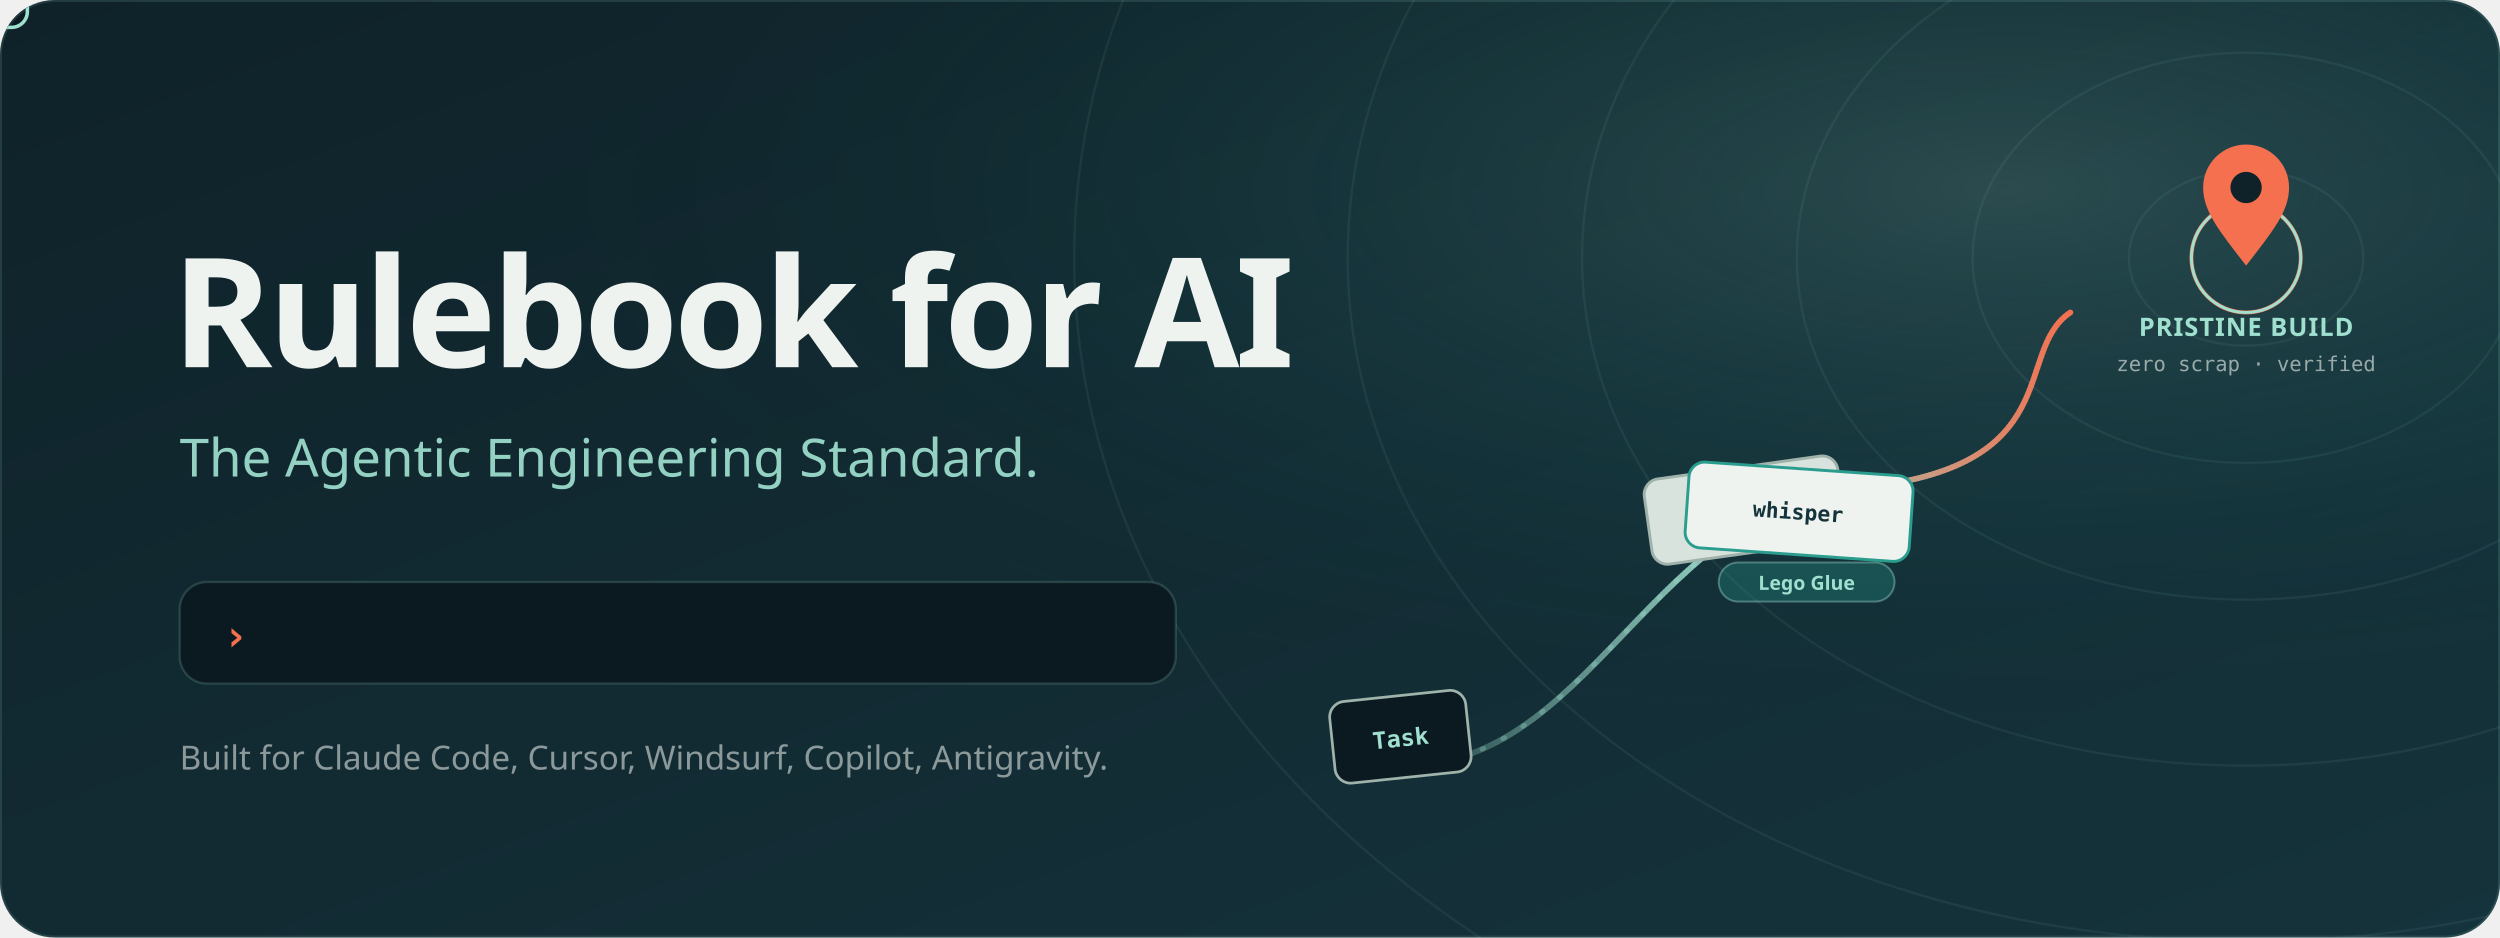
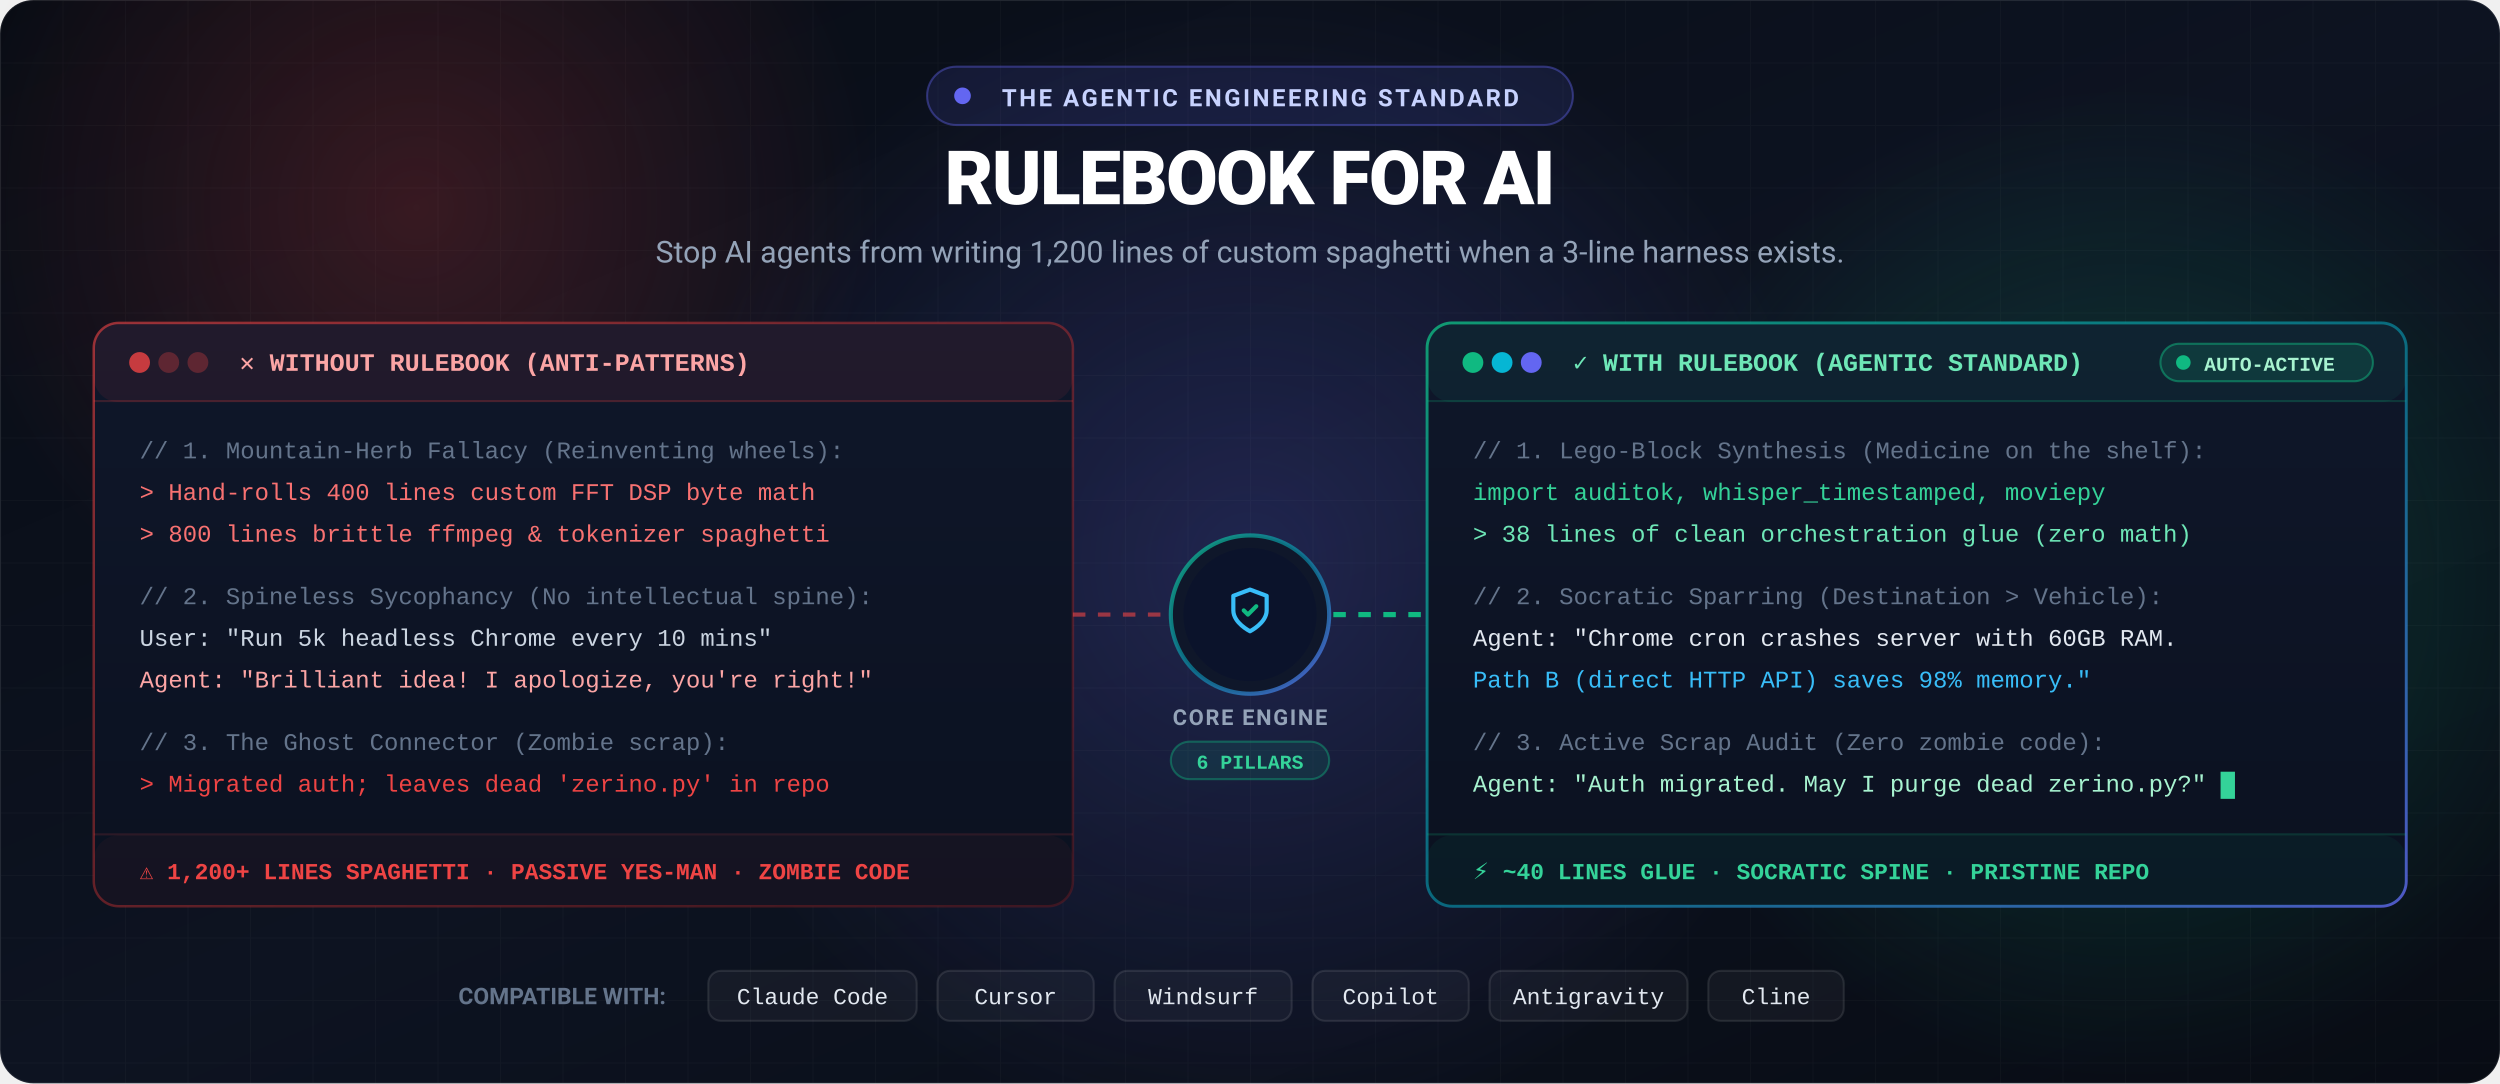
- <svg xmlns="http://www.w3.org/2000/svg" viewBox="0 0 1280 480" width="1280" height="480" role="img" aria-labelledby="t d">
+ <svg xmlns="http://www.w3.org/2000/svg" viewBox="0 0 1200 520" width="1200" height="520" role="img" aria-labelledby="title desc">
+   <defs>
+     <linearGradient id="bgGrad" x1="0%" y1="0%" x2="100%" y2="100%">
+       <stop offset="0%" stop-color="#080C14" />
+       <stop offset="50%" stop-color="#0D1321" />
+       <stop offset="100%" stop-color="#080C14" />
+     </linearGradient>
+     <linearGradient id="cardBg" x1="0%" y1="0%" x2="0%" y2="100%">
+       <stop offset="0%" stop-color="#0F172A" />
+       <stop offset="100%" stop-color="#0B1120" />
+     </linearGradient>
+     <radialGradient id="cyanGlow" cx="50%" cy="50%" r="50%">
+       <stop offset="0%" stop-color="#06B6D4" stop-opacity="0.25" />
+       <stop offset="100%" stop-color="#06B6D4" stop-opacity="0" />
+     </radialGradient>
+     <radialGradient id="emeraldGlow" cx="50%" cy="50%" r="50%">
+       <stop offset="0%" stop-color="#10B981" stop-opacity="0.25" />
+       <stop offset="100%" stop-color="#10B981" stop-opacity="0" />
+     </radialGradient>
+     <radialGradient id="indigoGlow" cx="50%" cy="50%" r="50%">
+       <stop offset="0%" stop-color="#6366F1" stop-opacity="0.22" />
+       <stop offset="100%" stop-color="#6366F1" stop-opacity="0" />
+     </radialGradient>
+     <radialGradient id="redGlow" cx="50%" cy="50%" r="50%">
+       <stop offset="0%" stop-color="#EF4444" stop-opacity="0.2" />
+       <stop offset="100%" stop-color="#EF4444" stop-opacity="0" />
+     </radialGradient>
+     <linearGradient id="standardBorder" x1="0%" y1="0%" x2="100%" y2="100%">
+       <stop offset="0%" stop-color="#10B981" stop-opacity="0.8" />
+       <stop offset="50%" stop-color="#06B6D4" stop-opacity="0.5" />
+       <stop offset="100%" stop-color="#6366F1" stop-opacity="0.8" />
+     </linearGradient>
+     <linearGradient id="antiBorder" x1="0%" y1="0%" x2="100%" y2="100%">
+       <stop offset="0%" stop-color="#EF4444" stop-opacity="0.6" />
+       <stop offset="100%" stop-color="#991B1B" stop-opacity="0.3" />
+     </linearGradient>
+     <pattern id="grid" width="30" height="30" patternUnits="userSpaceOnUse">
+       <path d="M 30 0 L 0 0 0 30" fill="none" stroke="rgba(255, 255, 255, 0.025)" stroke-width="1" />
+     </pattern>
+   </defs>
  <style>
-     .contours{transform-box:view-box;transform-origin:1150px 132px;animation:spin 160s linear infinite}
-     .flow{animation:flow 1.6s linear infinite}
-     .trail{animation:trail 9s cubic-bezier(.45,.05,.4,1) infinite}
-     .pip{offset-path:path("M 700 390 C 810 410, 840 260, 950 250 S 1030 180, 1060 160");offset-rotate:0deg;animation:fly 9s cubic-bezier(.45,.05,.4,1) infinite}
-     .bob{animation:bob 1.1s ease-in-out infinite alternate}
-     .ring{transform-box:fill-box;transform-origin:center;animation:ring 9s ease-out infinite}
-     .ring2{animation-delay:.35s}
-     .pin{transform-box:fill-box;transform-origin:50% 100%;animation:land 9s ease-out infinite}
-     .cmd{opacity:0}
-     .caret{animation:blink 1s steps(1) infinite}
-     .rise{animation:rise 1.2s cubic-bezier(.2,.7,.2,1) both}
-     .d1{animation-delay:.15s}.d2{animation-delay:.3s}
-     @keyframes spin{to{transform:rotate(360deg)}}
-     @keyframes flow{to{stroke-dashoffset:-24}}
-     @keyframes fly{0%{offset-distance:0%;opacity:0}6%{opacity:1}70%{offset-distance:100%;opacity:1}78%,100%{offset-distance:100%;opacity:0}}
-     @keyframes trail{0%{stroke-dashoffset:1;opacity:.9}70%{stroke-dashoffset:0;opacity:.9}90%,100%{stroke-dashoffset:0;opacity:0}}
-     @keyframes bob{from{transform:translateY(-4px)}to{transform:translateY(4px)}}
-     @keyframes ring{0%,68%{transform:scale(.2);opacity:0}72%{opacity:.8}96%,100%{transform:scale(2.6);opacity:0}}
-     @keyframes land{0%,68%{transform:scale(1)}72%{transform:scale(1.22)}78%,100%{transform:scale(1)}}
-     @keyframes show{0%,14.67%{opacity:1}16.67%,100%{opacity:0}}
-     @keyframes blink{50%{opacity:0}}
-     @keyframes rise{from{opacity:0;transform:translateY(14px)}to{opacity:1;transform:none}}
+     .font-sans { font-family: -apple-system, BlinkMacSystemFont, "Segoe UI", Roboto, "Helvetica Neue", Arial, sans-serif; }
+     .font-mono { font-family: ui-monospace, SFMono-Regular, Menlo, Monaco, Consolas, "Liberation Mono", "Courier New", monospace; }

-     .c0{animation:show 18.0s linear 0s infinite}.v0{animation:t0 18.0s 0s infinite}@keyframes t0{0%{transform:translateX(0);animation-timing-function:steps(24,end)}3.3%,100%{transform:translateX(300px)}}
-     .c1{animation:show 18.0s linear 3s infinite}.v1{animation:t1 18.0s 3s infinite}@keyframes t1{0%{transform:translateX(0);animation-timing-function:steps(20,end)}3.3%,100%{transform:translateX(250px)}}
-     .c2{animation:show 18.0s linear 6s infinite}.v2{animation:t2 18.0s 6s infinite}@keyframes t2{0%{transform:translateX(0);animation-timing-function:steps(22,end)}3.3%,100%{transform:translateX(270px)}}
-     .c3{animation:show 18.0s linear 9s infinite}.v3{animation:t3 18.0s 9s infinite}@keyframes t3{0%{transform:translateX(0);animation-timing-function:steps(25,end)}3.3%,100%{transform:translateX(310px)}}
-     .c4{animation:show 18.0s linear 12s infinite}.v4{animation:t4 18.0s 12s infinite}@keyframes t4{0%{transform:translateX(0);animation-timing-function:steps(19,end)}3.3%,100%{transform:translateX(240px)}}
-     .c5{animation:show 18.0s linear 15s infinite}.v5{animation:t5 18.0s 15s infinite}@keyframes t5{0%{transform:translateX(0);animation-timing-function:steps(19,end)}3.3%,100%{transform:translateX(240px)}}
+     /* Animations */
+     @keyframes pulseGlow {
+       0%, 100% { transform: scale(1); opacity: 0.8; }
+       50% { transform: scale(1.08); opacity: 1; }
+     }
+     @keyframes streamDash {
+       to { stroke-dashoffset: -40; }
+     }
+     @keyframes cursorBlink {
+       0%, 49% { opacity: 1; }
+       50%, 100% { opacity: 0; }
+     }
+     @keyframes badgePulse {
+       0%, 100% { opacity: 0.4; }
+       50% { opacity: 1; }
+     }
+     @keyframes floatSlow {
+       0%, 100% { transform: translateY(0px); }
+       50% { transform: translateY(-4px); }
+     }

-     @media (prefers-reduced-motion: reduce){*{animation:none!important}}
-     @media (prefers-reduced-motion: reduce){.c0{opacity:1}.v0{transform:translateX(300px)}.pip{offset-distance:62%}.trail{stroke-dashoffset:0}}
+     .pulse-glow { animation: pulseGlow 6s ease-in-out infinite; transform-origin: center; }
+     .stream-line { stroke-dasharray: 6 6; animation: streamDash 1.4s linear infinite; }
+     .cursor { animation: cursorBlink 1s infinite; }
+     .live-dot { animation: badgePulse 2s ease-in-out infinite; }
+     .floating-core { animation: floatSlow 4s ease-in-out infinite; }
+ 
+     @media (prefers-reduced-motion: reduce) {
+       .stream-line, .cursor, .live-dot, .floating-core, .pulse-glow { animation: none !important; }
+     }
  </style>
-   <defs>
-     <linearGradient id="bg" x1="0" y1="0" x2="1" y2="1">
-       <stop offset="0" stop-color="#0F2229" />
-       <stop offset="1" stop-color="#15333C" />
-     </linearGradient>
-     <radialGradient id="glow" cx="0.8" cy="0.2" r="0.6">
-       <stop offset="0" stop-color="#9FE0CF" stop-opacity=".18" />
-       <stop offset="60%" stop-color="#2A9D8F" stop-opacity=".06" />
-       <stop offset="100%" stop-color="#0F2229" stop-opacity="0" />
-     </radialGradient>
-     <linearGradient id="trailg" x1="0" y1="0" x2="1" y2="0">
-       <stop offset="0" stop-color="#9FE0CF" stop-opacity="0" />
-       <stop offset="50%" stop-color="#9FE0CF" stop-opacity=".9" />
-       <stop offset="100%" stop-color="#F4704F" stop-opacity="1" />
-     </linearGradient>
-     <clipPath id="card">
-       <rect width="1280" height="480" rx="28" />
-     </clipPath>
-   </defs>
-   <g clip-path="url(#card)">
-     <rect width="1280" height="480" fill="url(#bg)" />
-     <rect width="1280" height="480" fill="url(#glow)" />
-     <g class="contours" fill="none" stroke="#9FE0CF" stroke-opacity=".075" stroke-width="1.2">
-       <ellipse cx="1150" cy="132" rx="60" ry="45" />
-       <ellipse cx="1150" cy="132" rx="140" ry="105" />
-       <ellipse cx="1150" cy="132" rx="230" ry="175" />
-       <ellipse cx="1150" cy="132" rx="340" ry="260" />
-       <ellipse cx="1150" cy="132" rx="460" ry="350" />
-       <ellipse cx="1150" cy="132" rx="600" ry="460" />
+   <rect width="1200" height="520" rx="16" fill="url(#bgGrad)" stroke="rgba(255, 255, 255, 0.08)" stroke-width="1" />
+   <rect width="1200" height="520" rx="16" fill="url(#grid)" />
+   <circle cx="200" cy="100" r="220" fill="url(#redGlow)" class="pulse-glow" />
+   <circle cx="600" cy="270" r="280" fill="url(#indigoGlow)" class="pulse-glow" />
+   <circle cx="1020" cy="280" r="240" fill="url(#emeraldGlow)" class="pulse-glow" />
+   <g class="font-sans" text-anchor="middle">
+     <rect x="445" y="32" width="310" height="28" rx="14" fill="rgba(99, 102, 241, 0.12)" stroke="rgba(99, 102, 241, 0.4)" stroke-width="1" />
+     <circle cx="462" cy="46" r="4" fill="#6366F1" class="live-dot" />
+     <text x="605" y="51" fill="#C7D2FE" font-size="11.5" font-weight="700" letter-spacing="1.2">THE AGENTIC ENGINEERING STANDARD</text>
+     <text x="600" y="98" fill="#FFFFFF" font-size="36" font-weight="800" letter-spacing="-0.8">RULEBOOK FOR AI</text>
+     <text x="600" y="126" fill="#94A3B8" font-size="14.5" font-weight="400">
+       Stop AI agents from writing 1,200 lines of custom spaghetti when a 3-line harness exists.
+     </text>
+   </g>
+   <g transform="translate(45, 155)">
+     <rect width="470" height="280" rx="12" fill="url(#cardBg)" stroke="url(#antiBorder)" stroke-width="1.2" />
+     <rect width="470" height="38" rx="12" fill="rgba(239, 68, 68, 0.08)" />
+     <rect y="37" width="470" height="1" fill="rgba(239, 68, 68, 0.2)" />
+     <circle cx="22" cy="19" r="5" fill="#EF4444" opacity="0.8" />
+     <circle cx="36" cy="19" r="5" fill="#EF4444" opacity="0.3" />
+     <circle cx="50" cy="19" r="5" fill="#EF4444" opacity="0.3" />
+     <text x="70" y="23" fill="#FCA5A5" font-size="12" font-weight="700" class="font-mono">✕ WITHOUT RULEBOOK (ANTI-PATTERNS)</text>
+     <g class="font-mono" font-size="11.5">
+       <text x="22" y="65" fill="#64748B">// 1. Mountain-Herb Fallacy (Reinventing wheels):</text>
+       <text x="22" y="85" fill="#F87171">&gt; Hand-rolls 400 lines custom FFT DSP byte math</text>
+       <text x="22" y="105" fill="#F87171">&gt; 800 lines brittle ffmpeg &amp; tokenizer spaghetti</text>
+       <text x="22" y="135" fill="#64748B">// 2. Spineless Sycophancy (No intellectual spine):</text>
+       <text x="22" y="155" fill="#CBD5E1">User: "Run 5k headless Chrome every 10 mins"</text>
+       <text x="22" y="175" fill="#FCA5A5">Agent: "Brilliant idea! I apologize, you're right!"</text>
+       <text x="22" y="205" fill="#64748B">// 3. The Ghost Connector (Zombie scrap):</text>
+       <text x="22" y="225" fill="#EF4444">&gt; Migrated auth; leaves dead 'zerino.py' in repo</text>
    </g>
-     <g class="rise">
-       <text x="88" y="188" font-family="ui-rounded,'SF Pro Rounded','Nunito','Varela Round','Segoe UI Variable Display','Segoe UI',system-ui,-apple-system,sans-serif" font-size="78" font-weight="800" letter-spacing="-2.2" fill="#EEF3EF">Rulebook for AI</text>
+     <rect y="246" width="470" height="34" rx="12" fill="rgba(239, 68, 68, 0.05)" />
+     <rect y="245" width="470" height="1" fill="rgba(239, 68, 68, 0.15)" />
+     <text x="22" y="267" fill="#EF4444" font-size="11" font-weight="600" class="font-mono">⚠ 1,200+ LINES SPAGHETTI · PASSIVE YES-MAN · ZOMBIE CODE</text>
+   </g>
+   <g class="floating-core">
+     <line x1="515" y1="295" x2="560" y2="295" stroke="#EF4444" stroke-width="2" class="stream-line" opacity="0.6" />
+     <line x1="640" y1="295" x2="685" y2="295" stroke="#10B981" stroke-width="2.5" class="stream-line" />
+     <circle cx="600" cy="295" r="38" fill="#0F172A" stroke="url(#standardBorder)" stroke-width="2" />
+     <circle cx="600" cy="295" r="32" fill="#0B132B" opacity="0.9" />
+     <g transform="translate(588, 281)" stroke="#38BDF8" stroke-width="2" fill="none" stroke-linecap="round" stroke-linejoin="round">
+       <path d="M12 22s8-4 8-10V5l-8-3-8 3v7c0 6 8 10 8 10z" />
+       <path d="M9 12l2 2 4-4" stroke="#10B981" />
    </g>
-     <g class="rise d1">
-       <text x="92" y="244" font-family="ui-rounded,'SF Pro Rounded','Nunito','Varela Round','Segoe UI Variable Display','Segoe UI',system-ui,-apple-system,sans-serif" font-size="27" font-weight="500" fill="#9FE0CF" fill-opacity=".92">The Agentic Engineering Standard.</text>
+     <text x="600" y="348" fill="#94A3B8" font-size="10.5" font-weight="700" text-anchor="middle" class="font-sans" letter-spacing="0.8">CORE ENGINE</text>
+     <rect x="562" y="356" width="76" height="18" rx="9" fill="rgba(16, 185, 129, 0.12)" stroke="rgba(16, 185, 129, 0.4)" />
+     <text x="600" y="369" fill="#34D399" font-size="9.5" font-weight="700" text-anchor="middle" class="font-mono">6 PILLARS</text>
+   </g>
+   <g transform="translate(685, 155)">
+     <rect width="470" height="280" rx="12" fill="url(#cardBg)" stroke="url(#standardBorder)" stroke-width="1.4" />
+     <rect width="470" height="38" rx="12" fill="rgba(16, 185, 129, 0.08)" />
+     <rect y="37" width="470" height="1" fill="rgba(16, 185, 129, 0.2)" />
+     <circle cx="22" cy="19" r="5" fill="#10B981" />
+     <circle cx="36" cy="19" r="5" fill="#06B6D4" />
+     <circle cx="50" cy="19" r="5" fill="#6366F1" />
+     <text x="70" y="23" fill="#6EE7B7" font-size="12" font-weight="700" class="font-mono">✓ WITH RULEBOOK (AGENTIC STANDARD)</text>
+     <rect x="352" y="10" width="102" height="18" rx="9" fill="rgba(16, 185, 129, 0.15)" stroke="rgba(16, 185, 129, 0.5)" />
+     <circle cx="363" cy="19" r="3.5" fill="#10B981" class="live-dot" />
+     <text x="373" y="23" fill="#A7F3D0" font-size="9.5" font-weight="700" class="font-mono">AUTO-ACTIVE</text>
+     <g class="font-mono" font-size="11.5">
+       <text x="22" y="65" fill="#64748B">// 1. Lego-Block Synthesis (Medicine on the shelf):</text>
+       <text x="22" y="85" fill="#34D399">import auditok, whisper_timestamped, moviepy</text>
+       <text x="22" y="105" fill="#6EE7B7">&gt; 38 lines of clean orchestration glue (zero math)</text>
+       <text x="22" y="135" fill="#64748B">// 2. Socratic Sparring (Destination &gt; Vehicle):</text>
+       <text x="22" y="155" fill="#E2E8F0">Agent: "Chrome cron crashes server with 60GB RAM.</text>
+       <text x="22" y="175" fill="#38BDF8">        Path B (direct HTTP API) saves 98% memory."</text>
+       <text x="22" y="205" fill="#64748B">// 3. Active Scrap Audit (Zero zombie code):</text>
+       <text x="22" y="225" fill="#A7F3D0">Agent: "Auth migrated. May I purge dead zerino.py?" <tspan fill="#34D399" class="cursor">█</tspan>
+       </text>
    </g>
-     <g class="rise d2">
-       <rect x="92" y="298" width="510" height="52" rx="14" fill="#0A1A20" stroke="#9FE0CF" stroke-opacity=".18" stroke-width="1.2" />
-       <text x="114" y="333" font-family="ui-monospace,'SF Mono','JetBrains Mono','Cascadia Code',Menlo,Consolas,monospace" font-size="22" font-weight="700" fill="#F4704F">›</text>
-       <g class="cmd c0">
-         <text x="142" y="333" font-family="ui-monospace,'SF Mono','JetBrains Mono','Cascadia Code',Menlo,Consolas,monospace" font-size="20" fill="#EEF3EF">/plugin install rulebook-for-ai</text>
-         <g class="v0">
-           <rect x="142" y="306" width="370" height="36" fill="#0A1A20" />
-           <rect class="caret" x="142" y="312" width="10" height="25" rx="2" fill="#9FE0CF" />
-         </g>
-       </g>
-       <g class="cmd c1">
-         <text x="142" y="333" font-family="ui-monospace,'SF Mono','JetBrains Mono','Cascadia Code',Menlo,Consolas,monospace" font-size="20" fill="#EEF3EF">curl -o AGENTS.md &lt;source&gt;</text>
-         <g class="v1">
-           <rect x="142" y="306" width="370" height="36" fill="#0A1A20" />
-           <rect class="caret" x="142" y="312" width="10" height="25" rx="2" fill="#9FE0CF" />
-         </g>
-       </g>
-       <g class="cmd c2">
-         <text x="142" y="333" font-family="ui-monospace,'SF Mono','JetBrains Mono','Cascadia Code',Menlo,Consolas,monospace" font-size="20" fill="#EEF3EF">@skill:rulebook-for-ai</text>
-         <g class="v2">
-           <rect x="142" y="306" width="370" height="36" fill="#0A1A20" />
-           <rect class="caret" x="142" y="312" width="10" height="25" rx="2" fill="#9FE0CF" />
-         </g>
-       </g>
-       <g class="cmd c3">
-         <text x="142" y="333" font-family="ui-monospace,'SF Mono','JetBrains Mono','Cascadia Code',Menlo,Consolas,monospace" font-size="20" fill="#EEF3EF">eval "medicine on the shelf"</text>
-         <g class="v3">
-           <rect x="142" y="306" width="370" height="36" fill="#0A1A20" />
-           <rect class="caret" x="142" y="312" width="10" height="25" rx="2" fill="#9FE0CF" />
-         </g>
-       </g>
-       <g class="cmd c4">
-         <text x="142" y="333" font-family="ui-monospace,'SF Mono','JetBrains Mono','Cascadia Code',Menlo,Consolas,monospace" font-size="20" fill="#EEF3EF">audit --purge-zombie-scrap</text>
-         <g class="v4">
-           <rect x="142" y="306" width="370" height="36" fill="#0A1A20" />
-           <rect class="caret" x="142" y="312" width="10" height="25" rx="2" fill="#9FE0CF" />
-         </g>
-       </g>
-       <g class="cmd c5">
-         <text x="142" y="333" font-family="ui-monospace,'SF Mono','JetBrains Mono','Cascadia Code',Menlo,Consolas,monospace" font-size="20" fill="#EEF3EF">spar --destination-over-vehicle</text>
-         <g class="v5">
-           <rect x="142" y="306" width="370" height="36" fill="#0A1A20" />
-           <rect class="caret" x="142" y="312" width="10" height="25" rx="2" fill="#9FE0CF" />
-         </g>
-       </g>
-       <text x="92" y="394" font-family="ui-rounded,'SF Pro Rounded','Nunito','Varela Round','Segoe UI Variable Display','Segoe UI',system-ui,-apple-system,sans-serif" font-size="17" fill="#EEF3EF" fill-opacity=".55">Built for Claude Code, Cursor, Windsurf, Copilot, Antigravity.</text>
+     <rect y="246" width="470" height="34" rx="12" fill="rgba(16, 185, 129, 0.06)" />
+     <rect y="245" width="470" height="1" fill="rgba(16, 185, 129, 0.2)" />
+     <text x="22" y="267" fill="#34D399" font-size="11" font-weight="600" class="font-mono">⚡ ~40 LINES GLUE · SOCRATIC SPINE · PRISTINE REPO</text>
+   </g>
+   <g transform="translate(180, 462)" class="font-mono" font-size="11">
+     <text x="40" y="20" fill="#64748B" font-size="11" font-weight="600" class="font-sans">COMPATIBLE WITH:</text>
+     <g transform="translate(160, 4)">
+       <rect width="100" height="24" rx="6" fill="rgba(255, 255, 255, 0.04)" stroke="rgba(255, 255, 255, 0.1)" />
+       <text x="50" y="16" fill="#E2E8F0" text-anchor="middle">Claude Code</text>
    </g>
-     <path d="M 700 390 C 810 410, 840 260, 950 250 S 1030 180, 1060 160" fill="none" stroke="#9FE0CF" stroke-opacity=".3" stroke-width="2.5" stroke-linecap="round" stroke-dasharray="1 11" class="flow" />
-     <path d="M 700 390 C 810 410, 840 260, 950 250 S 1030 180, 1060 160" pathLength="1" fill="none" stroke="url(#trailg)" stroke-width="3" stroke-linecap="round" stroke-dasharray="1 1" class="trail" />
-     <g transform="translate(680, 360)">
-       <g transform="rotate(-6)">
-         <rect x="0" y="0" width="70" height="42" rx="8" fill="#0A1A20" stroke="#9fb3ab" stroke-width="1.4" />
-         <text x="35" y="26" font-family="ui-monospace,monospace" font-size="12" font-weight="700" fill="#9FE0CF" text-anchor="middle">Task</text>
-       </g>
+     <g transform="translate(270, 4)">
+       <rect width="75" height="24" rx="6" fill="rgba(255, 255, 255, 0.04)" stroke="rgba(255, 255, 255, 0.1)" />
+       <text x="37.5" y="16" fill="#E2E8F0" text-anchor="middle">Cursor</text>
    </g>
-     <g transform="translate(850, 240)">
-       <g transform="rotate(-8)">
-         <rect x="-10" y="5" width="100" height="44" rx="8" fill="#d9e3de" stroke="#9fb3ab" stroke-width="1.5" />
-         <text x="40" y="31" font-family="ui-monospace,monospace" font-size="11" font-weight="700" fill="#0F2229" text-anchor="middle">auditok</text>
-       </g>
-       <g transform="rotate(4)">
-         <rect x="15" y="-5" width="115" height="44" rx="8" fill="#EEF3EF" stroke="#2A9D8F" stroke-width="1.5" />
-         <text x="72" y="21" font-family="ui-monospace,monospace" font-size="11" font-weight="700" fill="#15333C" text-anchor="middle">whisper</text>
-       </g>
-       <rect x="30" y="48" width="90" height="20" rx="10" fill="#2A9D8F" fill-opacity=".3" stroke="#9FE0CF" stroke-opacity=".4" />
-       <text x="75" y="62" font-family="ui-rounded,system-ui,sans-serif" font-size="10" font-weight="700" fill="#9FE0CF" text-anchor="middle">Lego Glue</text>
+     <g transform="translate(355, 4)">
+       <rect width="85" height="24" rx="6" fill="rgba(255, 255, 255, 0.04)" stroke="rgba(255, 255, 255, 0.1)" />
+       <text x="42.5" y="16" fill="#E2E8F0" text-anchor="middle">Windsurf</text>
    </g>
-     <circle class="ring" cx="1150" cy="132" r="28" fill="none" stroke="#F4704F" stroke-width="2" />
-     <circle class="ring ring2" cx="1150" cy="132" r="28" fill="none" stroke="#9FE0CF" stroke-width="1.5" />
-     <g class="pin">
-       <path d="M1150 136 c-14-18-22-28-22-40 a22 22 0 0 1 44 0 c0 12-8 22-22 40z" fill="#F4704F" />
-       <circle cx="1150" cy="96" r="8" fill="#0F2229" />
+     <g transform="translate(450, 4)">
+       <rect width="75" height="24" rx="6" fill="rgba(255, 255, 255, 0.04)" stroke="rgba(255, 255, 255, 0.1)" />
+       <text x="37.5" y="16" fill="#E2E8F0" text-anchor="middle">Copilot</text>
    </g>
-     <text x="1150" y="172" font-family="ui-rounded,'SF Pro Rounded',sans-serif" font-size="13" font-weight="700" fill="#9FE0CF" text-anchor="middle" letter-spacing="0.5">PRISTINE BUILD</text>
-     <text x="1150" y="190" font-family="ui-monospace,monospace" font-size="10.5" fill="#EEF3EF" fill-opacity=".6" text-anchor="middle">zero scrap · verified</text>
-     <g class="pip">
-       <g class="bob">
-         <rect x="-14" y="-14" width="28" height="28" rx="8" fill="#0A1A20" stroke="#9FE0CF" stroke-width="1.8" />
-         <path d="M-5 -4 L0 -7 L5 -4 L5 2 L0 6 L-5 2 Z" fill="#F4704F" />
-       </g>
+     <g transform="translate(535, 4)">
+       <rect width="95" height="24" rx="6" fill="rgba(255, 255, 255, 0.04)" stroke="rgba(255, 255, 255, 0.1)" />
+       <text x="47.5" y="16" fill="#E2E8F0" text-anchor="middle">Antigravity</text>
+     </g>
+     <g transform="translate(640, 4)">
+       <rect width="65" height="24" rx="6" fill="rgba(255, 255, 255, 0.04)" stroke="rgba(255, 255, 255, 0.1)" />
+       <text x="32.5" y="16" fill="#E2E8F0" text-anchor="middle">Cline</text>
    </g>
  </g>
-   <rect x=".5" y=".5" width="1279" height="479" rx="27.5" fill="none" stroke="#9FE0CF" stroke-opacity=".14" />
</svg>
